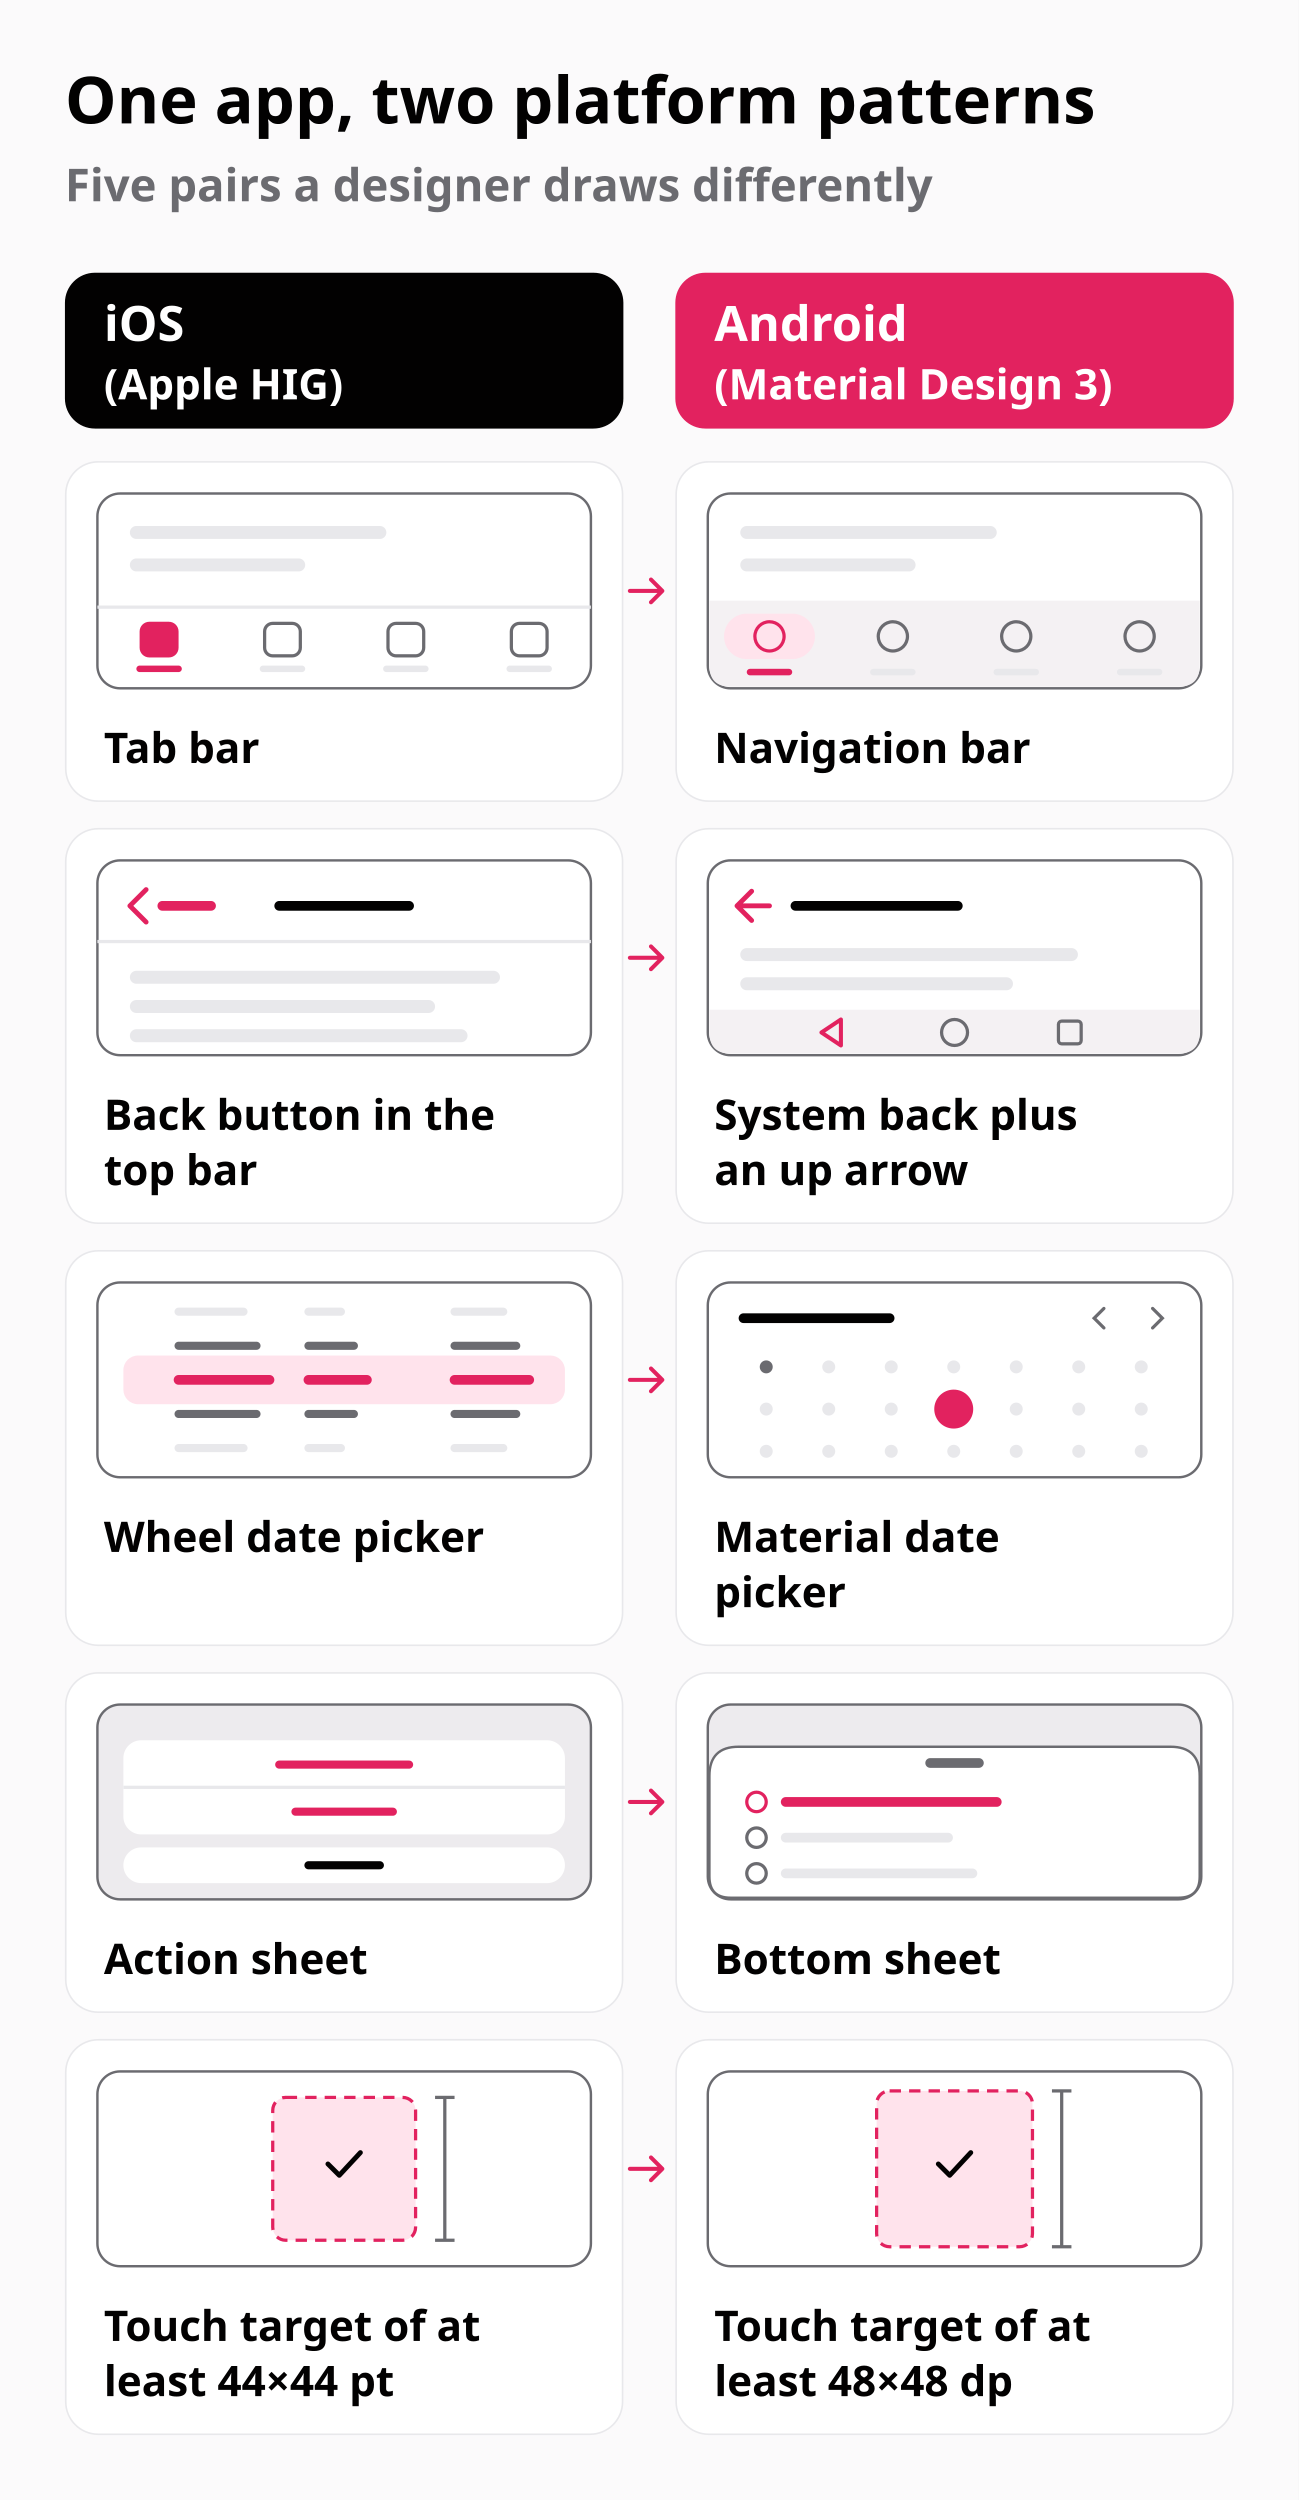
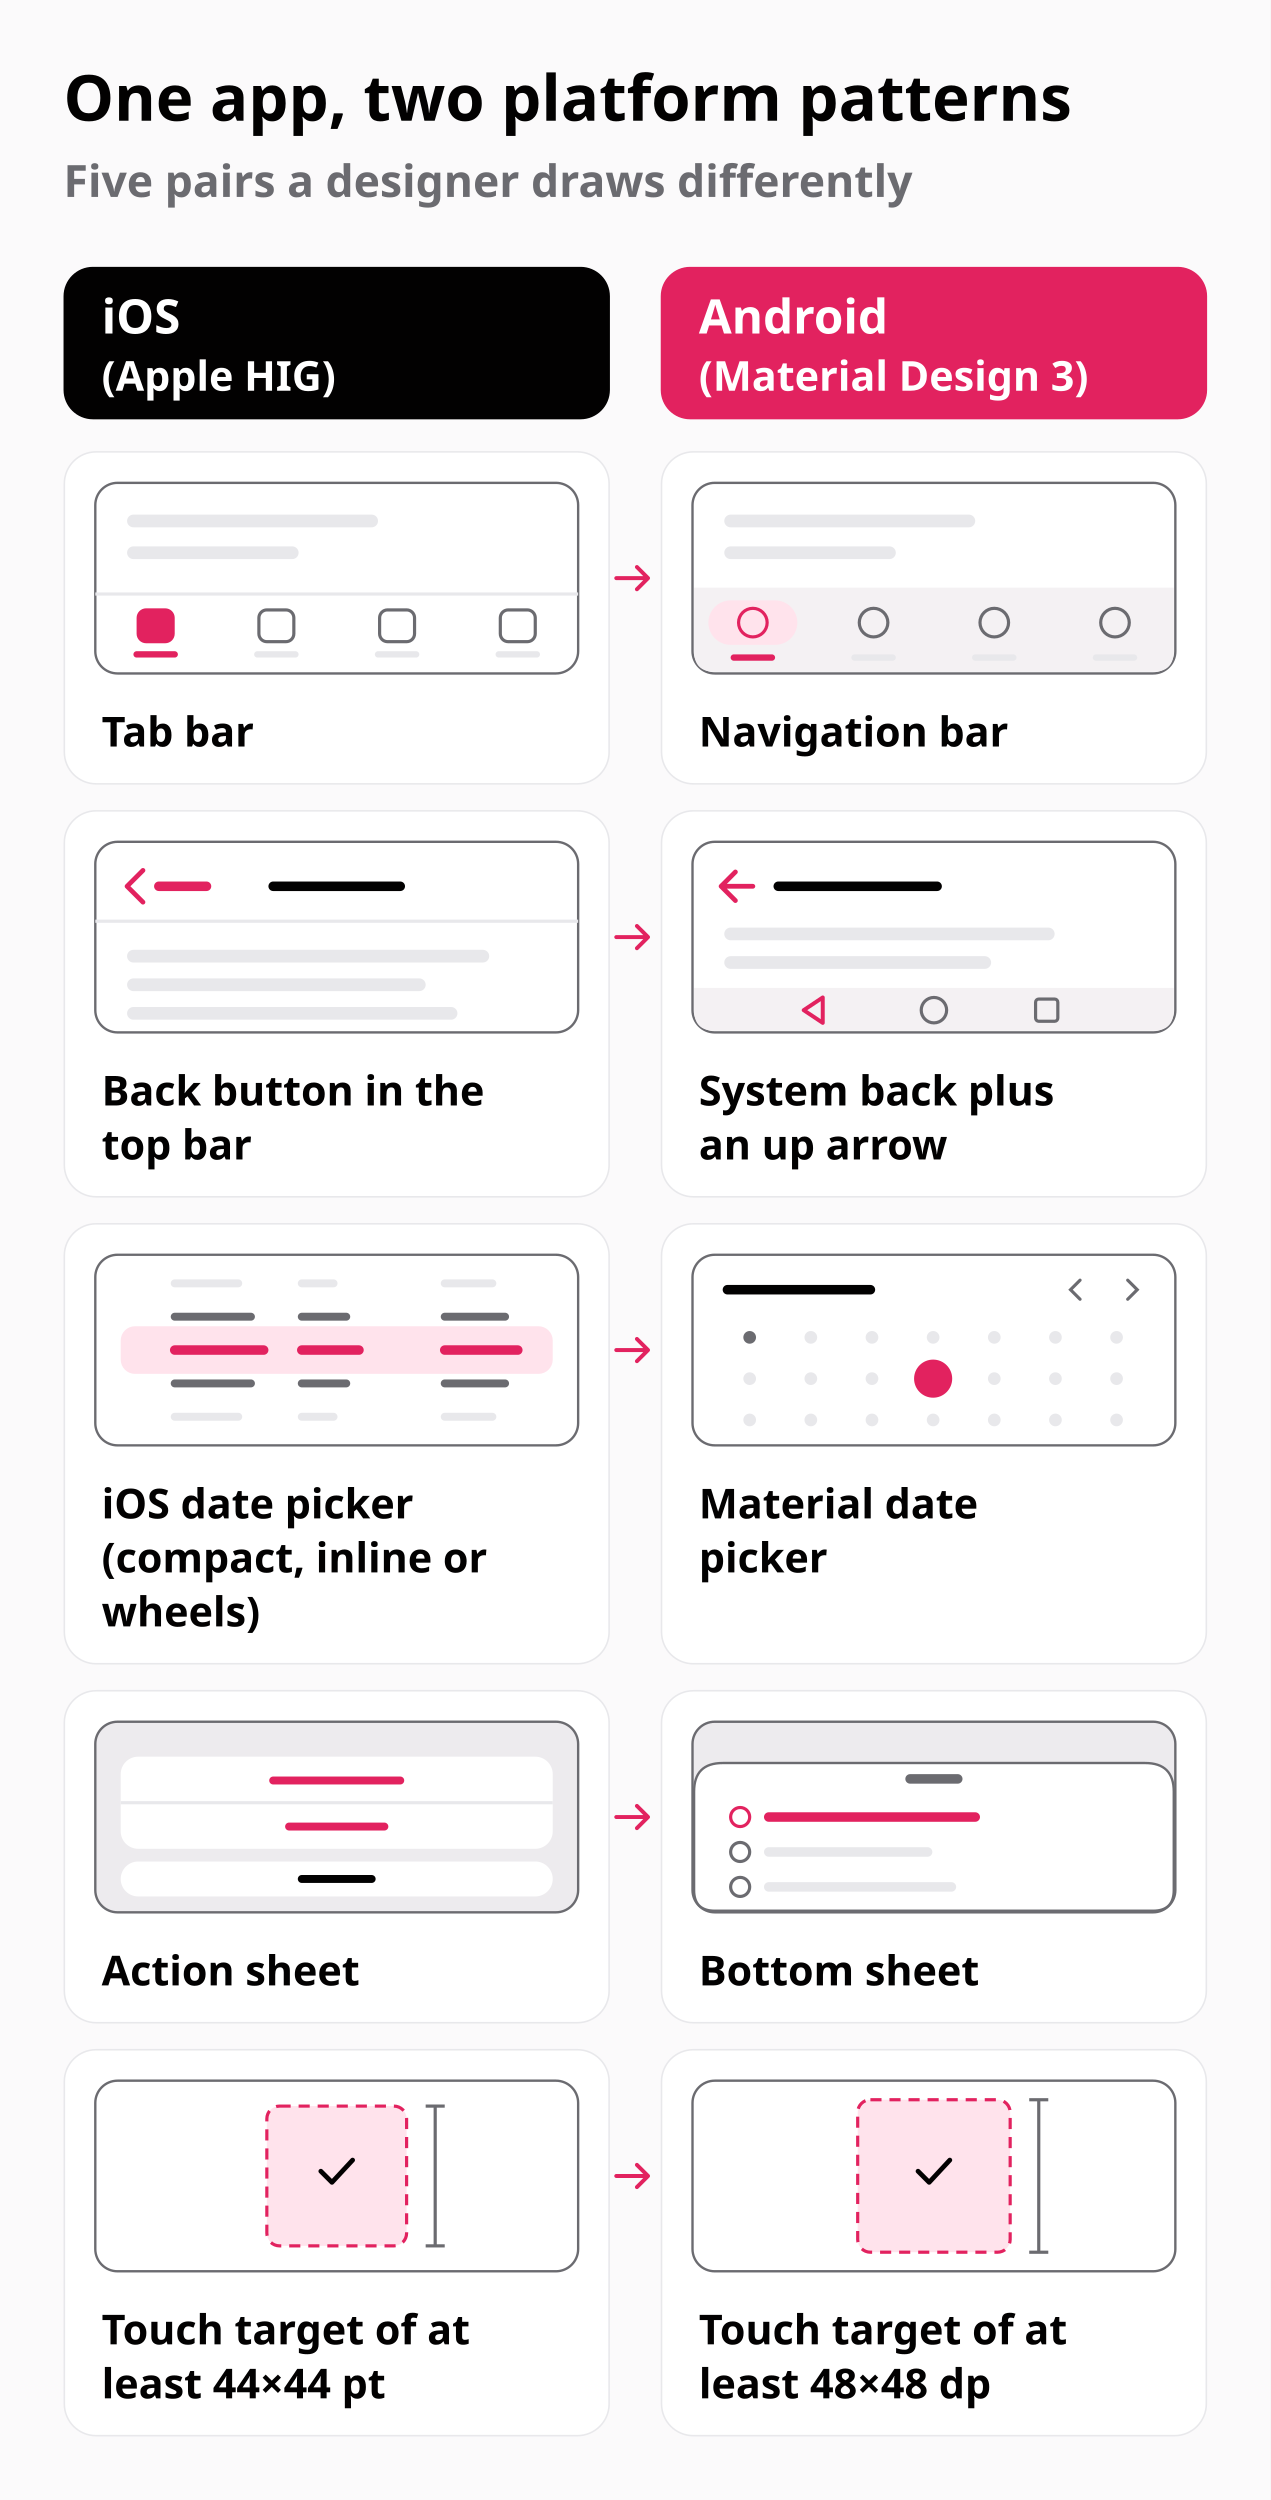
- <svg xmlns="http://www.w3.org/2000/svg" viewBox="0 0 800 1540" width="800" height="1540" font-family="Manrope, system-ui, sans-serif">
-   <rect width="800" height="1540" fill="#FBFAFB" />
+ <svg xmlns="http://www.w3.org/2000/svg" viewBox="0 0 800 1574" width="800" height="1574" font-family="Manrope, system-ui, sans-serif">
+   <rect width="800" height="1574" fill="#FBFAFB" />
  <text x="40" y="76" font-size="40" font-weight="800" fill="#020101">One app, two platform patterns</text>
  <text x="40" y="124" font-size="28" font-weight="600" fill="#6B6B70">Five pairs a designer draws differently</text>
  <g class="card" data-id="head0">
    <rect x="40.5" y="168.5" width="343" height="95" rx="18" fill="#020101" stroke="#020101" />
    <text x="64" y="210" font-size="30" font-weight="800" fill="#FFFFFF">iOS</text>
    <text x="64" y="246" font-size="26" font-weight="600" fill="#FFFFFF">(Apple HIG)</text>
  </g>
  <g class="card" data-id="head1">
    <rect x="416.5" y="168.5" width="343" height="95" rx="18" fill="#E2225F" stroke="#E2225F" />
    <text x="440" y="210" font-size="30" font-weight="800" fill="#FFFFFF">Android</text>
    <text x="440" y="246" font-size="26" font-weight="600" fill="#FFFFFF">(Material Design 3)</text>
  </g>
  <g class="card" data-id="r0c0">
    <rect x="40.5" y="284.5" width="343" height="209" rx="20" fill="#FFFFFF" stroke="#E8E8EB" />
    <rect x="60" y="304" width="304" height="120" rx="14" fill="#FFFFFF" stroke="#6B6B70" stroke-width="1.5" />
    <path d="M84 328 h150" stroke="#E8E8EB" stroke-width="8" stroke-linecap="round" />
    <path d="M84 348 h100" stroke="#E8E8EB" stroke-width="8" stroke-linecap="round" />
    <path d="M60 374 H364" stroke="#E8E8EB" stroke-width="2" />
    <rect x="87.0" y="384" width="22" height="20" rx="5" fill="#E2225F" stroke="#E2225F" stroke-width="2" />
    <path d="M86.0 412 h24" stroke="#E2225F" stroke-width="4" stroke-linecap="round" />
    <rect x="163.0" y="384" width="22" height="20" rx="5" fill="none" stroke="#6B6B70" stroke-width="2" />
    <path d="M162.0 412 h24" stroke="#E8E8EB" stroke-width="4" stroke-linecap="round" />
    <rect x="239.0" y="384" width="22" height="20" rx="5" fill="none" stroke="#6B6B70" stroke-width="2" />
    <path d="M238.0 412 h24" stroke="#E8E8EB" stroke-width="4" stroke-linecap="round" />
    <rect x="315.0" y="384" width="22" height="20" rx="5" fill="none" stroke="#6B6B70" stroke-width="2" />
    <path d="M314.0 412 h24" stroke="#E8E8EB" stroke-width="4" stroke-linecap="round" />
    <text x="64" y="470" font-size="26" font-weight="700" fill="#020101">Tab bar</text>
  </g>
  <g class="card" data-id="r0c1">
    <rect x="416.5" y="284.5" width="343" height="209" rx="20" fill="#FFFFFF" stroke="#E8E8EB" />
    <rect x="436" y="304" width="304" height="120" rx="14" fill="#FFFFFF" stroke="#6B6B70" stroke-width="1.5" />
    <path d="M460 328 h150" stroke="#E8E8EB" stroke-width="8" stroke-linecap="round" />
    <path d="M460 348 h100" stroke="#E8E8EB" stroke-width="8" stroke-linecap="round" />
    <path d="M437 370 H739 V410 Q739 423 726 423 H450 Q437 423 437 410 Z" fill="#F4F1F3" />
    <rect x="446.0" y="378" width="56" height="28" rx="14" fill="#FFE3EC" />
    <circle cx="474.0" cy="392" r="9" fill="none" stroke="#E2225F" stroke-width="2" />
    <path d="M462.0 414 h24" stroke="#E2225F" stroke-width="4" stroke-linecap="round" />
    <circle cx="550.0" cy="392" r="9" fill="none" stroke="#6B6B70" stroke-width="2" />
    <path d="M538.0 414 h24" stroke="#E8E8EB" stroke-width="4" stroke-linecap="round" />
    <circle cx="626.0" cy="392" r="9" fill="none" stroke="#6B6B70" stroke-width="2" />
    <path d="M614.0 414 h24" stroke="#E8E8EB" stroke-width="4" stroke-linecap="round" />
    <circle cx="702.0" cy="392" r="9" fill="none" stroke="#6B6B70" stroke-width="2" />
    <path d="M690.0 414 h24" stroke="#E8E8EB" stroke-width="4" stroke-linecap="round" />
    <text x="440" y="470" font-size="26" font-weight="700" fill="#020101">Navigation bar</text>
  </g>
  <path d="M388 364.0 H408 M401 357.0 L408 364.0 L401 371.0" fill="none" stroke="#E2225F" stroke-width="2.5" stroke-linecap="round" stroke-linejoin="round" />
  <g class="card" data-id="r1c0">
    <rect x="40.5" y="510.5" width="343" height="243" rx="20" fill="#FFFFFF" stroke="#E8E8EB" />
    <rect x="60" y="530" width="304" height="120" rx="14" fill="#FFFFFF" stroke="#6B6B70" stroke-width="1.5" />
    <path d="M90 548 l-10 10 l10 10" fill="none" stroke="#E2225F" stroke-width="3" stroke-linecap="round" stroke-linejoin="round" />
    <path d="M100 558 h30" stroke="#E2225F" stroke-width="6" stroke-linecap="round" />
    <path d="M172.0 558 h80" stroke="#020101" stroke-width="6" stroke-linecap="round" />
    <path d="M60 580 H364" stroke="#E8E8EB" stroke-width="2" />
    <path d="M84 602 h220" stroke="#E8E8EB" stroke-width="8" stroke-linecap="round" />
    <path d="M84 620 h180" stroke="#E8E8EB" stroke-width="8" stroke-linecap="round" />
    <path d="M84 638 h200" stroke="#E8E8EB" stroke-width="8" stroke-linecap="round" />
    <text x="64" y="696" font-size="26" font-weight="700" fill="#020101">Back button in the</text>
    <text x="64" y="730" font-size="26" font-weight="700" fill="#020101">top bar</text>
  </g>
  <g class="card" data-id="r1c1">
    <rect x="416.5" y="510.5" width="343" height="243" rx="20" fill="#FFFFFF" stroke="#E8E8EB" />
    <rect x="436" y="530" width="304" height="120" rx="14" fill="#FFFFFF" stroke="#6B6B70" stroke-width="1.5" />
    <path d="M474 558 H454 M463 549 L454 558 L463 567" fill="none" stroke="#E2225F" stroke-width="3" stroke-linecap="round" stroke-linejoin="round" />
    <path d="M490 558 h100" stroke="#020101" stroke-width="6" stroke-linecap="round" />
    <path d="M460 588 h200" stroke="#E8E8EB" stroke-width="8" stroke-linecap="round" />
    <path d="M460 606 h160" stroke="#E8E8EB" stroke-width="8" stroke-linecap="round" />
    <path d="M437 622 H739 V636 Q739 649 726 649 H450 Q437 649 437 636 Z" fill="#F4F1F3" />
    <path d="M518.0 628 l-12 8 l12 8 Z" fill="none" stroke="#E2225F" stroke-width="2.5" stroke-linejoin="round" />
    <circle cx="588.0" cy="636" r="8" fill="none" stroke="#6B6B70" stroke-width="2" />
    <rect x="652.0" y="629" width="14" height="14" rx="2" fill="none" stroke="#6B6B70" stroke-width="2" />
    <text x="440" y="696" font-size="26" font-weight="700" fill="#020101">System back plus</text>
    <text x="440" y="730" font-size="26" font-weight="700" fill="#020101">an up arrow</text>
  </g>
  <path d="M388 590.0 H408 M401 583.0 L408 590.0 L401 597.0" fill="none" stroke="#E2225F" stroke-width="2.5" stroke-linecap="round" stroke-linejoin="round" />
  <g class="card" data-id="r2c0">
-     <rect x="40.5" y="770.5" width="343" height="243" rx="20" fill="#FFFFFF" stroke="#E8E8EB" />
+     <rect x="40.5" y="770.5" width="343" height="277" rx="20" fill="#FFFFFF" stroke="#E8E8EB" />
    <rect x="60" y="790" width="304" height="120" rx="14" fill="#FFFFFF" stroke="#6B6B70" stroke-width="1.5" />
    <rect x="76" y="835.0" width="272" height="30" rx="9" fill="#FFE3EC" />
    <path d="M110 808.0 h40" stroke="#E8E8EB" stroke-width="5" stroke-linecap="round" />
    <path d="M110 829.0 h48" stroke="#6B6B70" stroke-width="5" stroke-linecap="round" />
    <path d="M110 850.0 h56" stroke="#E2225F" stroke-width="6" stroke-linecap="round" />
    <path d="M110 871.0 h48" stroke="#6B6B70" stroke-width="5" stroke-linecap="round" />
    <path d="M110 892.0 h40" stroke="#E8E8EB" stroke-width="5" stroke-linecap="round" />
    <path d="M190 808.0 h20" stroke="#E8E8EB" stroke-width="5" stroke-linecap="round" />
    <path d="M190 829.0 h28" stroke="#6B6B70" stroke-width="5" stroke-linecap="round" />
    <path d="M190 850.0 h36" stroke="#E2225F" stroke-width="6" stroke-linecap="round" />
    <path d="M190 871.0 h28" stroke="#6B6B70" stroke-width="5" stroke-linecap="round" />
    <path d="M190 892.0 h20" stroke="#E8E8EB" stroke-width="5" stroke-linecap="round" />
    <path d="M280 808.0 h30" stroke="#E8E8EB" stroke-width="5" stroke-linecap="round" />
    <path d="M280 829.0 h38" stroke="#6B6B70" stroke-width="5" stroke-linecap="round" />
    <path d="M280 850.0 h46" stroke="#E2225F" stroke-width="6" stroke-linecap="round" />
    <path d="M280 871.0 h38" stroke="#6B6B70" stroke-width="5" stroke-linecap="round" />
    <path d="M280 892.0 h30" stroke="#E8E8EB" stroke-width="5" stroke-linecap="round" />
-     <text x="64" y="956" font-size="26" font-weight="700" fill="#020101">Wheel date picker</text>
+     <text x="64" y="956" font-size="26" font-weight="700" fill="#020101">iOS date picker</text>
+     <text x="64" y="990" font-size="26" font-weight="700" fill="#020101">(compact, inline or</text>
+     <text x="64" y="1024" font-size="26" font-weight="700" fill="#020101">wheels)</text>
  </g>
  <g class="card" data-id="r2c1">
-     <rect x="416.5" y="770.5" width="343" height="243" rx="20" fill="#FFFFFF" stroke="#E8E8EB" />
+     <rect x="416.5" y="770.5" width="343" height="277" rx="20" fill="#FFFFFF" stroke="#E8E8EB" />
    <rect x="436" y="790" width="304" height="120" rx="14" fill="#FFFFFF" stroke="#6B6B70" stroke-width="1.5" />
    <path d="M458 812 h90" stroke="#020101" stroke-width="6" stroke-linecap="round" />
    <path d="M680 806 l-6 6 l6 6 M710 806 l6 6 l-6 6" fill="none" stroke="#6B6B70" stroke-width="2" stroke-linecap="round" />
    <circle cx="472.0" cy="842" r="4" fill="#6B6B70" />
    <circle cx="510.5" cy="842" r="4" fill="#E8E8EB" />
    <circle cx="549.0" cy="842" r="4" fill="#E8E8EB" />
    <circle cx="587.5" cy="842" r="4" fill="#E8E8EB" />
    <circle cx="626.0" cy="842" r="4" fill="#E8E8EB" />
    <circle cx="664.5" cy="842" r="4" fill="#E8E8EB" />
    <circle cx="703.0" cy="842" r="4" fill="#E8E8EB" />
    <circle cx="472.0" cy="868" r="4" fill="#E8E8EB" />
    <circle cx="510.5" cy="868" r="4" fill="#E8E8EB" />
    <circle cx="549.0" cy="868" r="4" fill="#E8E8EB" />
    <circle cx="587.5" cy="868" r="12" fill="#E2225F" />
    <circle cx="626.0" cy="868" r="4" fill="#E8E8EB" />
    <circle cx="664.5" cy="868" r="4" fill="#E8E8EB" />
    <circle cx="703.0" cy="868" r="4" fill="#E8E8EB" />
    <circle cx="472.0" cy="894" r="4" fill="#E8E8EB" />
    <circle cx="510.5" cy="894" r="4" fill="#E8E8EB" />
    <circle cx="549.0" cy="894" r="4" fill="#E8E8EB" />
    <circle cx="587.5" cy="894" r="4" fill="#E8E8EB" />
    <circle cx="626.0" cy="894" r="4" fill="#E8E8EB" />
    <circle cx="664.5" cy="894" r="4" fill="#E8E8EB" />
    <circle cx="703.0" cy="894" r="4" fill="#E8E8EB" />
    <text x="440" y="956" font-size="26" font-weight="700" fill="#020101">Material date</text>
    <text x="440" y="990" font-size="26" font-weight="700" fill="#020101">picker</text>
  </g>
  <path d="M388 850.0 H408 M401 843.0 L408 850.0 L401 857.0" fill="none" stroke="#E2225F" stroke-width="2.5" stroke-linecap="round" stroke-linejoin="round" />
  <g class="card" data-id="r3c0">
-     <rect x="40.5" y="1030.5" width="343" height="209" rx="20" fill="#FFFFFF" stroke="#E8E8EB" />
-     <rect x="60" y="1050" width="304" height="120" rx="14" fill="#EDEBEE" stroke="#6B6B70" stroke-width="1.5" />
-     <rect x="76" y="1072" width="272" height="58" rx="11" fill="#FFFFFF" />
-     <path d="M76 1101 H348" stroke="#E8E8EB" stroke-width="2" />
-     <path d="M172.0 1087 h80" stroke="#E2225F" stroke-width="5" stroke-linecap="round" />
-     <path d="M182.0 1116 h60" stroke="#E2225F" stroke-width="5" stroke-linecap="round" />
-     <rect x="76" y="1138" width="272" height="22" rx="11" fill="#FFFFFF" />
-     <path d="M190.0 1149 h44" stroke="#020101" stroke-width="5" stroke-linecap="round" />
-     <text x="64" y="1216" font-size="26" font-weight="700" fill="#020101">Action sheet</text>
+     <rect x="40.5" y="1064.5" width="343" height="209" rx="20" fill="#FFFFFF" stroke="#E8E8EB" />
+     <rect x="60" y="1084" width="304" height="120" rx="14" fill="#EDEBEE" stroke="#6B6B70" stroke-width="1.5" />
+     <rect x="76" y="1106" width="272" height="58" rx="11" fill="#FFFFFF" />
+     <path d="M76 1135 H348" stroke="#E8E8EB" stroke-width="2" />
+     <path d="M172.0 1121 h80" stroke="#E2225F" stroke-width="5" stroke-linecap="round" />
+     <path d="M182.0 1150 h60" stroke="#E2225F" stroke-width="5" stroke-linecap="round" />
+     <rect x="76" y="1172" width="272" height="22" rx="11" fill="#FFFFFF" />
+     <path d="M190.0 1183 h44" stroke="#020101" stroke-width="5" stroke-linecap="round" />
+     <text x="64" y="1250" font-size="26" font-weight="700" fill="#020101">Action sheet</text>
  </g>
  <g class="card" data-id="r3c1">
-     <rect x="416.5" y="1030.5" width="343" height="209" rx="20" fill="#FFFFFF" stroke="#E8E8EB" />
-     <rect x="436" y="1050" width="304" height="120" rx="14" fill="#EDEBEE" stroke="#6B6B70" stroke-width="1.5" />
-     <path d="M437 1156 V1094 Q437 1076 455 1076 H721 Q739 1076 739 1094 V1156 Q739 1169 726 1169 H450 Q437 1169 437 1156 Z" fill="#FFFFFF" stroke="#6B6B70" stroke-width="1.5" />
-     <rect x="570.0" y="1083" width="36" height="6" rx="3" fill="#6B6B70" />
-     <circle cx="466" cy="1110" r="6" fill="none" stroke="#E2225F" stroke-width="2" />
-     <path d="M484 1110 h130" stroke="#E2225F" stroke-width="6" stroke-linecap="round" />
-     <circle cx="466" cy="1132" r="6" fill="none" stroke="#6B6B70" stroke-width="2" />
-     <path d="M484 1132 h100" stroke="#E8E8EB" stroke-width="6" stroke-linecap="round" />
-     <circle cx="466" cy="1154" r="6" fill="none" stroke="#6B6B70" stroke-width="2" />
-     <path d="M484 1154 h115" stroke="#E8E8EB" stroke-width="6" stroke-linecap="round" />
-     <text x="440" y="1216" font-size="26" font-weight="700" fill="#020101">Bottom sheet</text>
+     <rect x="416.5" y="1064.5" width="343" height="209" rx="20" fill="#FFFFFF" stroke="#E8E8EB" />
+     <rect x="436" y="1084" width="304" height="120" rx="14" fill="#EDEBEE" stroke="#6B6B70" stroke-width="1.5" />
+     <path d="M437 1190 V1128 Q437 1110 455 1110 H721 Q739 1110 739 1128 V1190 Q739 1203 726 1203 H450 Q437 1203 437 1190 Z" fill="#FFFFFF" stroke="#6B6B70" stroke-width="1.5" />
+     <rect x="570.0" y="1117" width="36" height="6" rx="3" fill="#6B6B70" />
+     <circle cx="466" cy="1144" r="6" fill="none" stroke="#E2225F" stroke-width="2" />
+     <path d="M484 1144 h130" stroke="#E2225F" stroke-width="6" stroke-linecap="round" />
+     <circle cx="466" cy="1166" r="6" fill="none" stroke="#6B6B70" stroke-width="2" />
+     <path d="M484 1166 h100" stroke="#E8E8EB" stroke-width="6" stroke-linecap="round" />
+     <circle cx="466" cy="1188" r="6" fill="none" stroke="#6B6B70" stroke-width="2" />
+     <path d="M484 1188 h115" stroke="#E8E8EB" stroke-width="6" stroke-linecap="round" />
+     <text x="440" y="1250" font-size="26" font-weight="700" fill="#020101">Bottom sheet</text>
  </g>
-   <path d="M388 1110.0 H408 M401 1103.0 L408 1110.0 L401 1117.0" fill="none" stroke="#E2225F" stroke-width="2.5" stroke-linecap="round" stroke-linejoin="round" />
+   <path d="M388 1144.0 H408 M401 1137.0 L408 1144.0 L401 1151.0" fill="none" stroke="#E2225F" stroke-width="2.5" stroke-linecap="round" stroke-linejoin="round" />
  <g class="card" data-id="r4c0">
-     <rect x="40.5" y="1256.5" width="343" height="243" rx="20" fill="#FFFFFF" stroke="#E8E8EB" />
-     <rect x="60" y="1276" width="304" height="120" rx="14" fill="#FFFFFF" stroke="#6B6B70" stroke-width="1.5" />
-     <rect x="168.0" y="1292.0" width="88" height="88" rx="8" fill="#FFE3EC" stroke="#E2225F" stroke-width="2" stroke-dasharray="7 5" />
-     <path d="M202.0 1333.0 l7 7 l13 -14" fill="none" stroke="#020101" stroke-width="3" stroke-linecap="round" stroke-linejoin="round" />
-     <path d="M274.0 1292.0 V1380.0 M268.0 1292.0 h12 M268.0 1380.0 h12" stroke="#6B6B70" stroke-width="2" />
-     <text x="64" y="1442" font-size="26" font-weight="700" fill="#020101">Touch target of at</text>
-     <text x="64" y="1476" font-size="26" font-weight="700" fill="#020101">least 44×44 pt</text>
+     <rect x="40.5" y="1290.5" width="343" height="243" rx="20" fill="#FFFFFF" stroke="#E8E8EB" />
+     <rect x="60" y="1310" width="304" height="120" rx="14" fill="#FFFFFF" stroke="#6B6B70" stroke-width="1.5" />
+     <rect x="168.0" y="1326.0" width="88" height="88" rx="8" fill="#FFE3EC" stroke="#E2225F" stroke-width="2" stroke-dasharray="7 5" />
+     <path d="M202.0 1367.0 l7 7 l13 -14" fill="none" stroke="#020101" stroke-width="3" stroke-linecap="round" stroke-linejoin="round" />
+     <path d="M274.0 1326.0 V1414.0 M268.0 1326.0 h12 M268.0 1414.0 h12" stroke="#6B6B70" stroke-width="2" />
+     <text x="64" y="1476" font-size="26" font-weight="700" fill="#020101">Touch target of at</text>
+     <text x="64" y="1510" font-size="26" font-weight="700" fill="#020101">least 44×44 pt</text>
  </g>
  <g class="card" data-id="r4c1">
-     <rect x="416.5" y="1256.5" width="343" height="243" rx="20" fill="#FFFFFF" stroke="#E8E8EB" />
-     <rect x="436" y="1276" width="304" height="120" rx="14" fill="#FFFFFF" stroke="#6B6B70" stroke-width="1.5" />
-     <rect x="540.0" y="1288.0" width="96" height="96" rx="8" fill="#FFE3EC" stroke="#E2225F" stroke-width="2" stroke-dasharray="7 5" />
-     <path d="M578.0 1333.0 l7 7 l13 -14" fill="none" stroke="#020101" stroke-width="3" stroke-linecap="round" stroke-linejoin="round" />
-     <path d="M654.0 1288.0 V1384.0 M648.0 1288.0 h12 M648.0 1384.0 h12" stroke="#6B6B70" stroke-width="2" />
-     <text x="440" y="1442" font-size="26" font-weight="700" fill="#020101">Touch target of at</text>
-     <text x="440" y="1476" font-size="26" font-weight="700" fill="#020101">least 48×48 dp</text>
+     <rect x="416.5" y="1290.5" width="343" height="243" rx="20" fill="#FFFFFF" stroke="#E8E8EB" />
+     <rect x="436" y="1310" width="304" height="120" rx="14" fill="#FFFFFF" stroke="#6B6B70" stroke-width="1.5" />
+     <rect x="540.0" y="1322.0" width="96" height="96" rx="8" fill="#FFE3EC" stroke="#E2225F" stroke-width="2" stroke-dasharray="7 5" />
+     <path d="M578.0 1367.0 l7 7 l13 -14" fill="none" stroke="#020101" stroke-width="3" stroke-linecap="round" stroke-linejoin="round" />
+     <path d="M654.0 1322.0 V1418.0 M648.0 1322.0 h12 M648.0 1418.0 h12" stroke="#6B6B70" stroke-width="2" />
+     <text x="440" y="1476" font-size="26" font-weight="700" fill="#020101">Touch target of at</text>
+     <text x="440" y="1510" font-size="26" font-weight="700" fill="#020101">least 48×48 dp</text>
  </g>
-   <path d="M388 1336.0 H408 M401 1329.0 L408 1336.0 L401 1343.0" fill="none" stroke="#E2225F" stroke-width="2.5" stroke-linecap="round" stroke-linejoin="round" />
+   <path d="M388 1370.0 H408 M401 1363.0 L408 1370.0 L401 1377.0" fill="none" stroke="#E2225F" stroke-width="2.5" stroke-linecap="round" stroke-linejoin="round" />
</svg>
